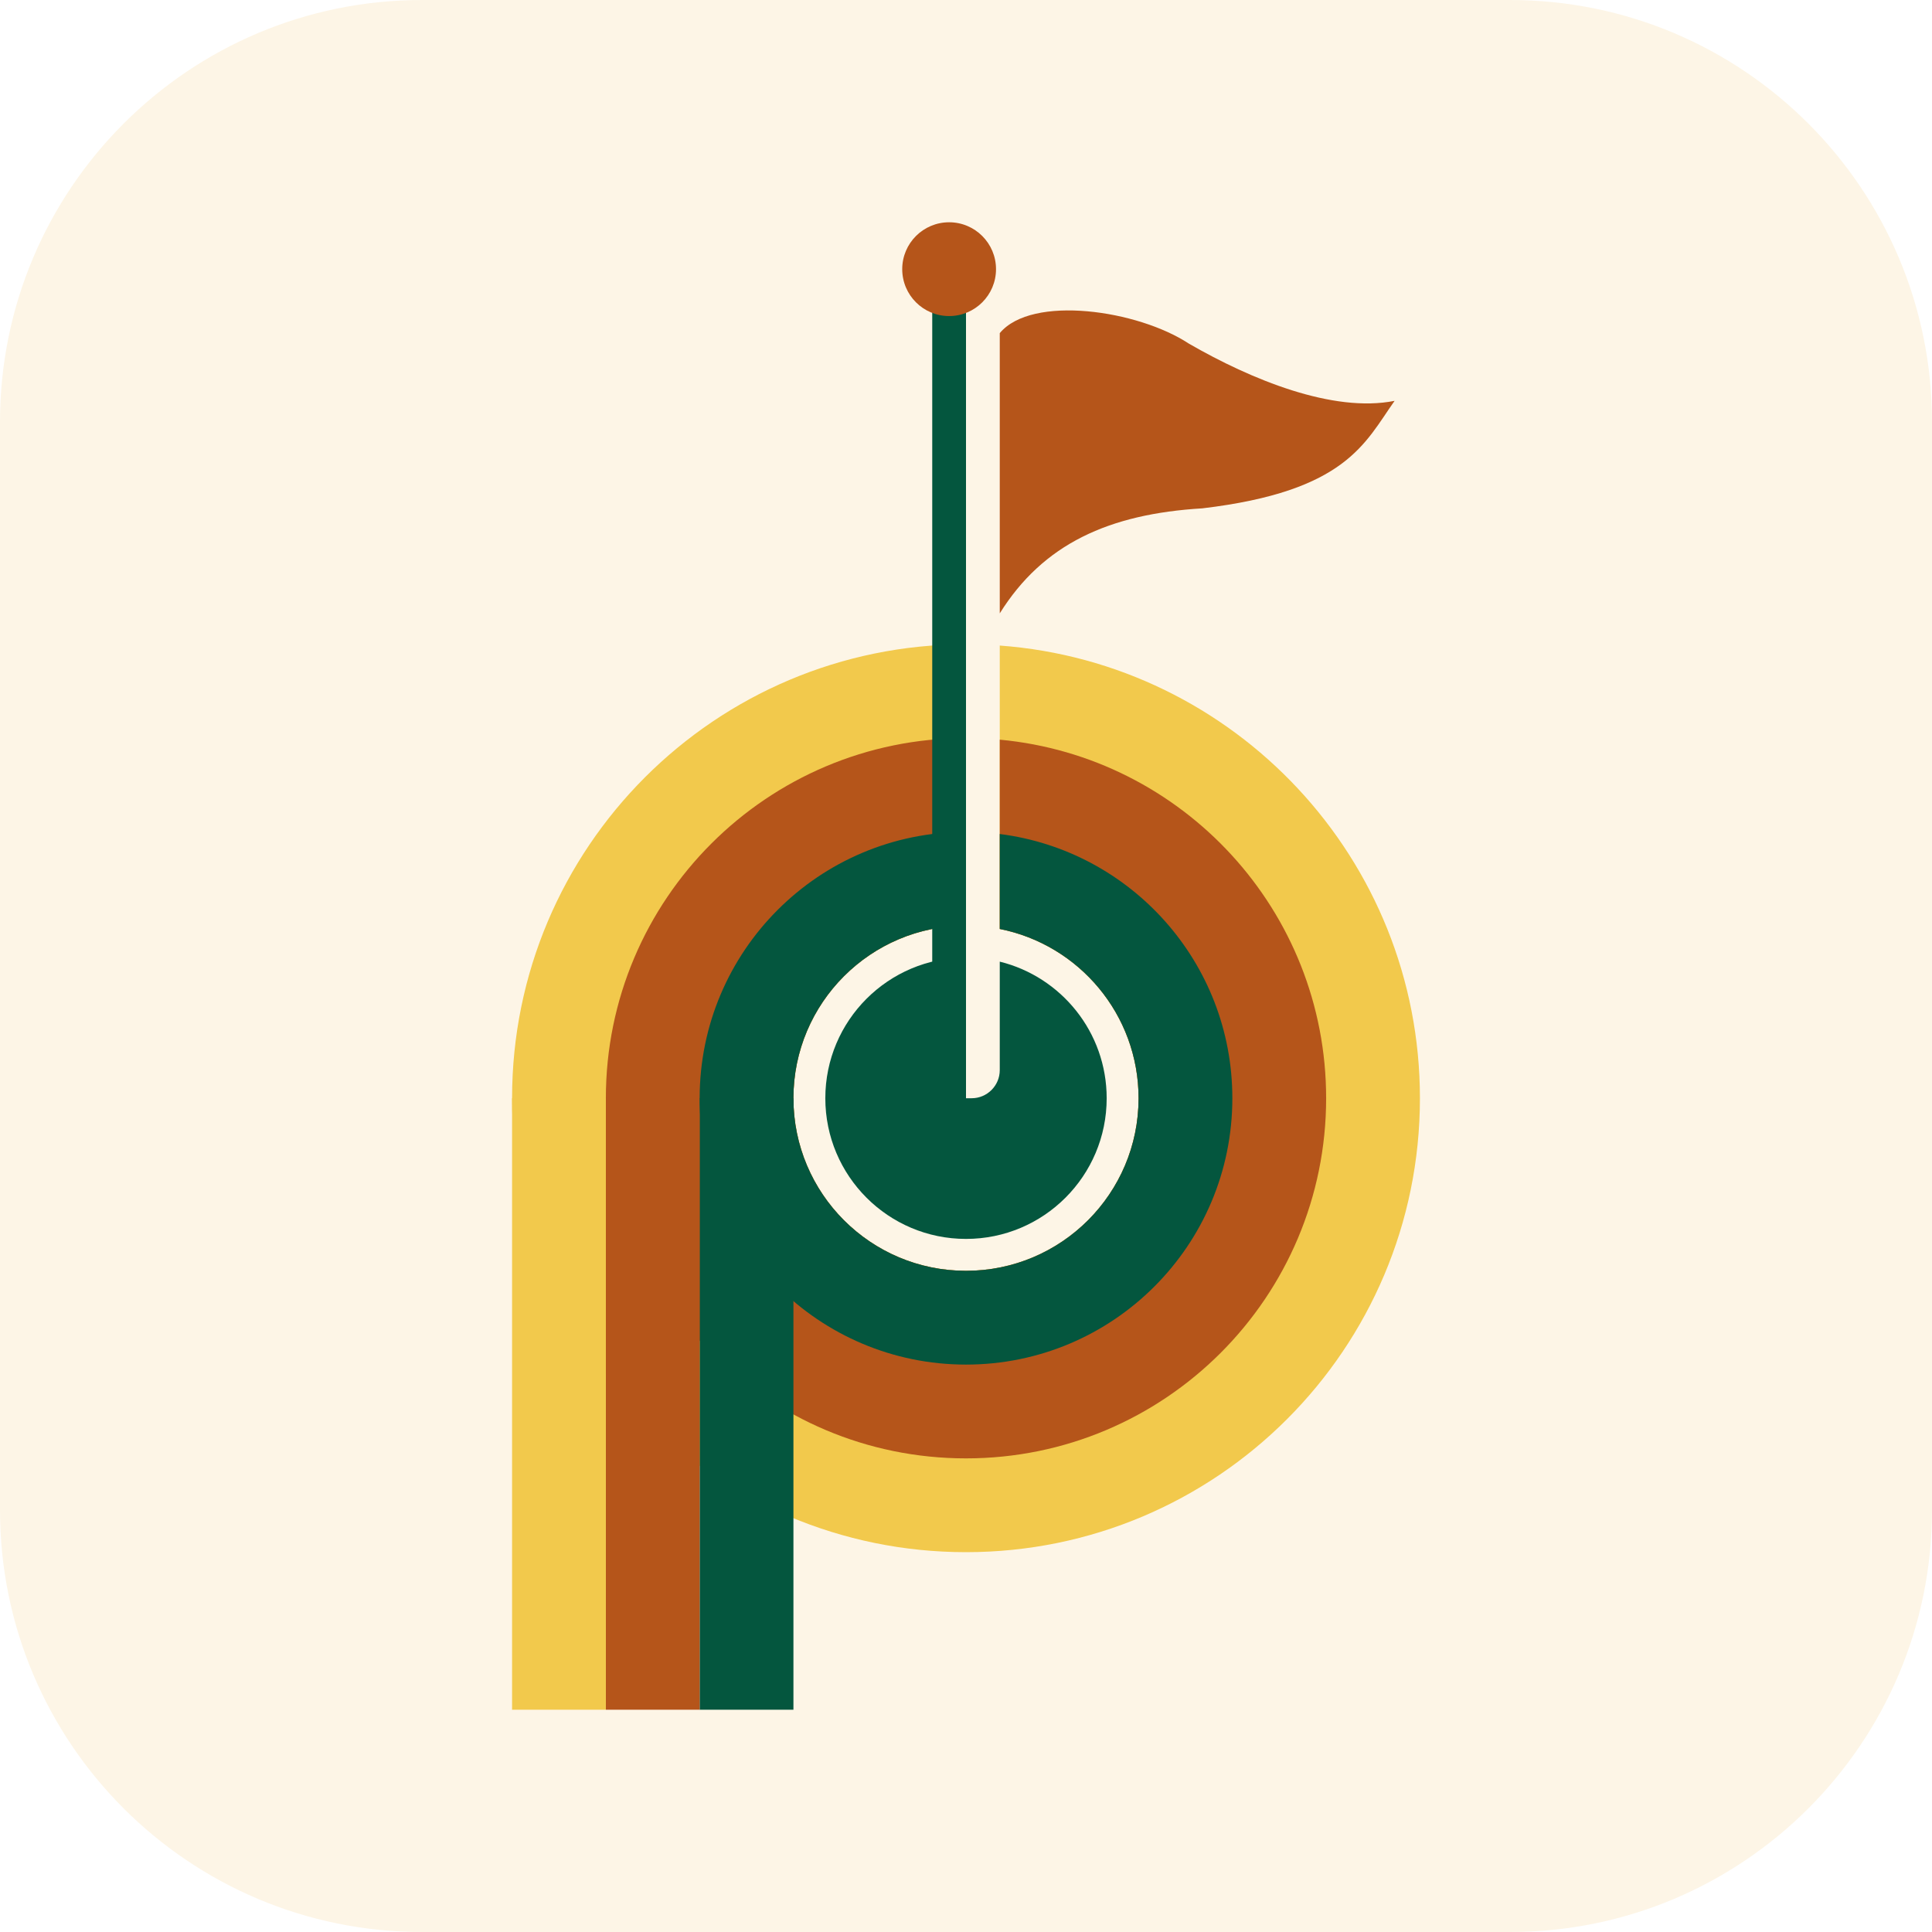
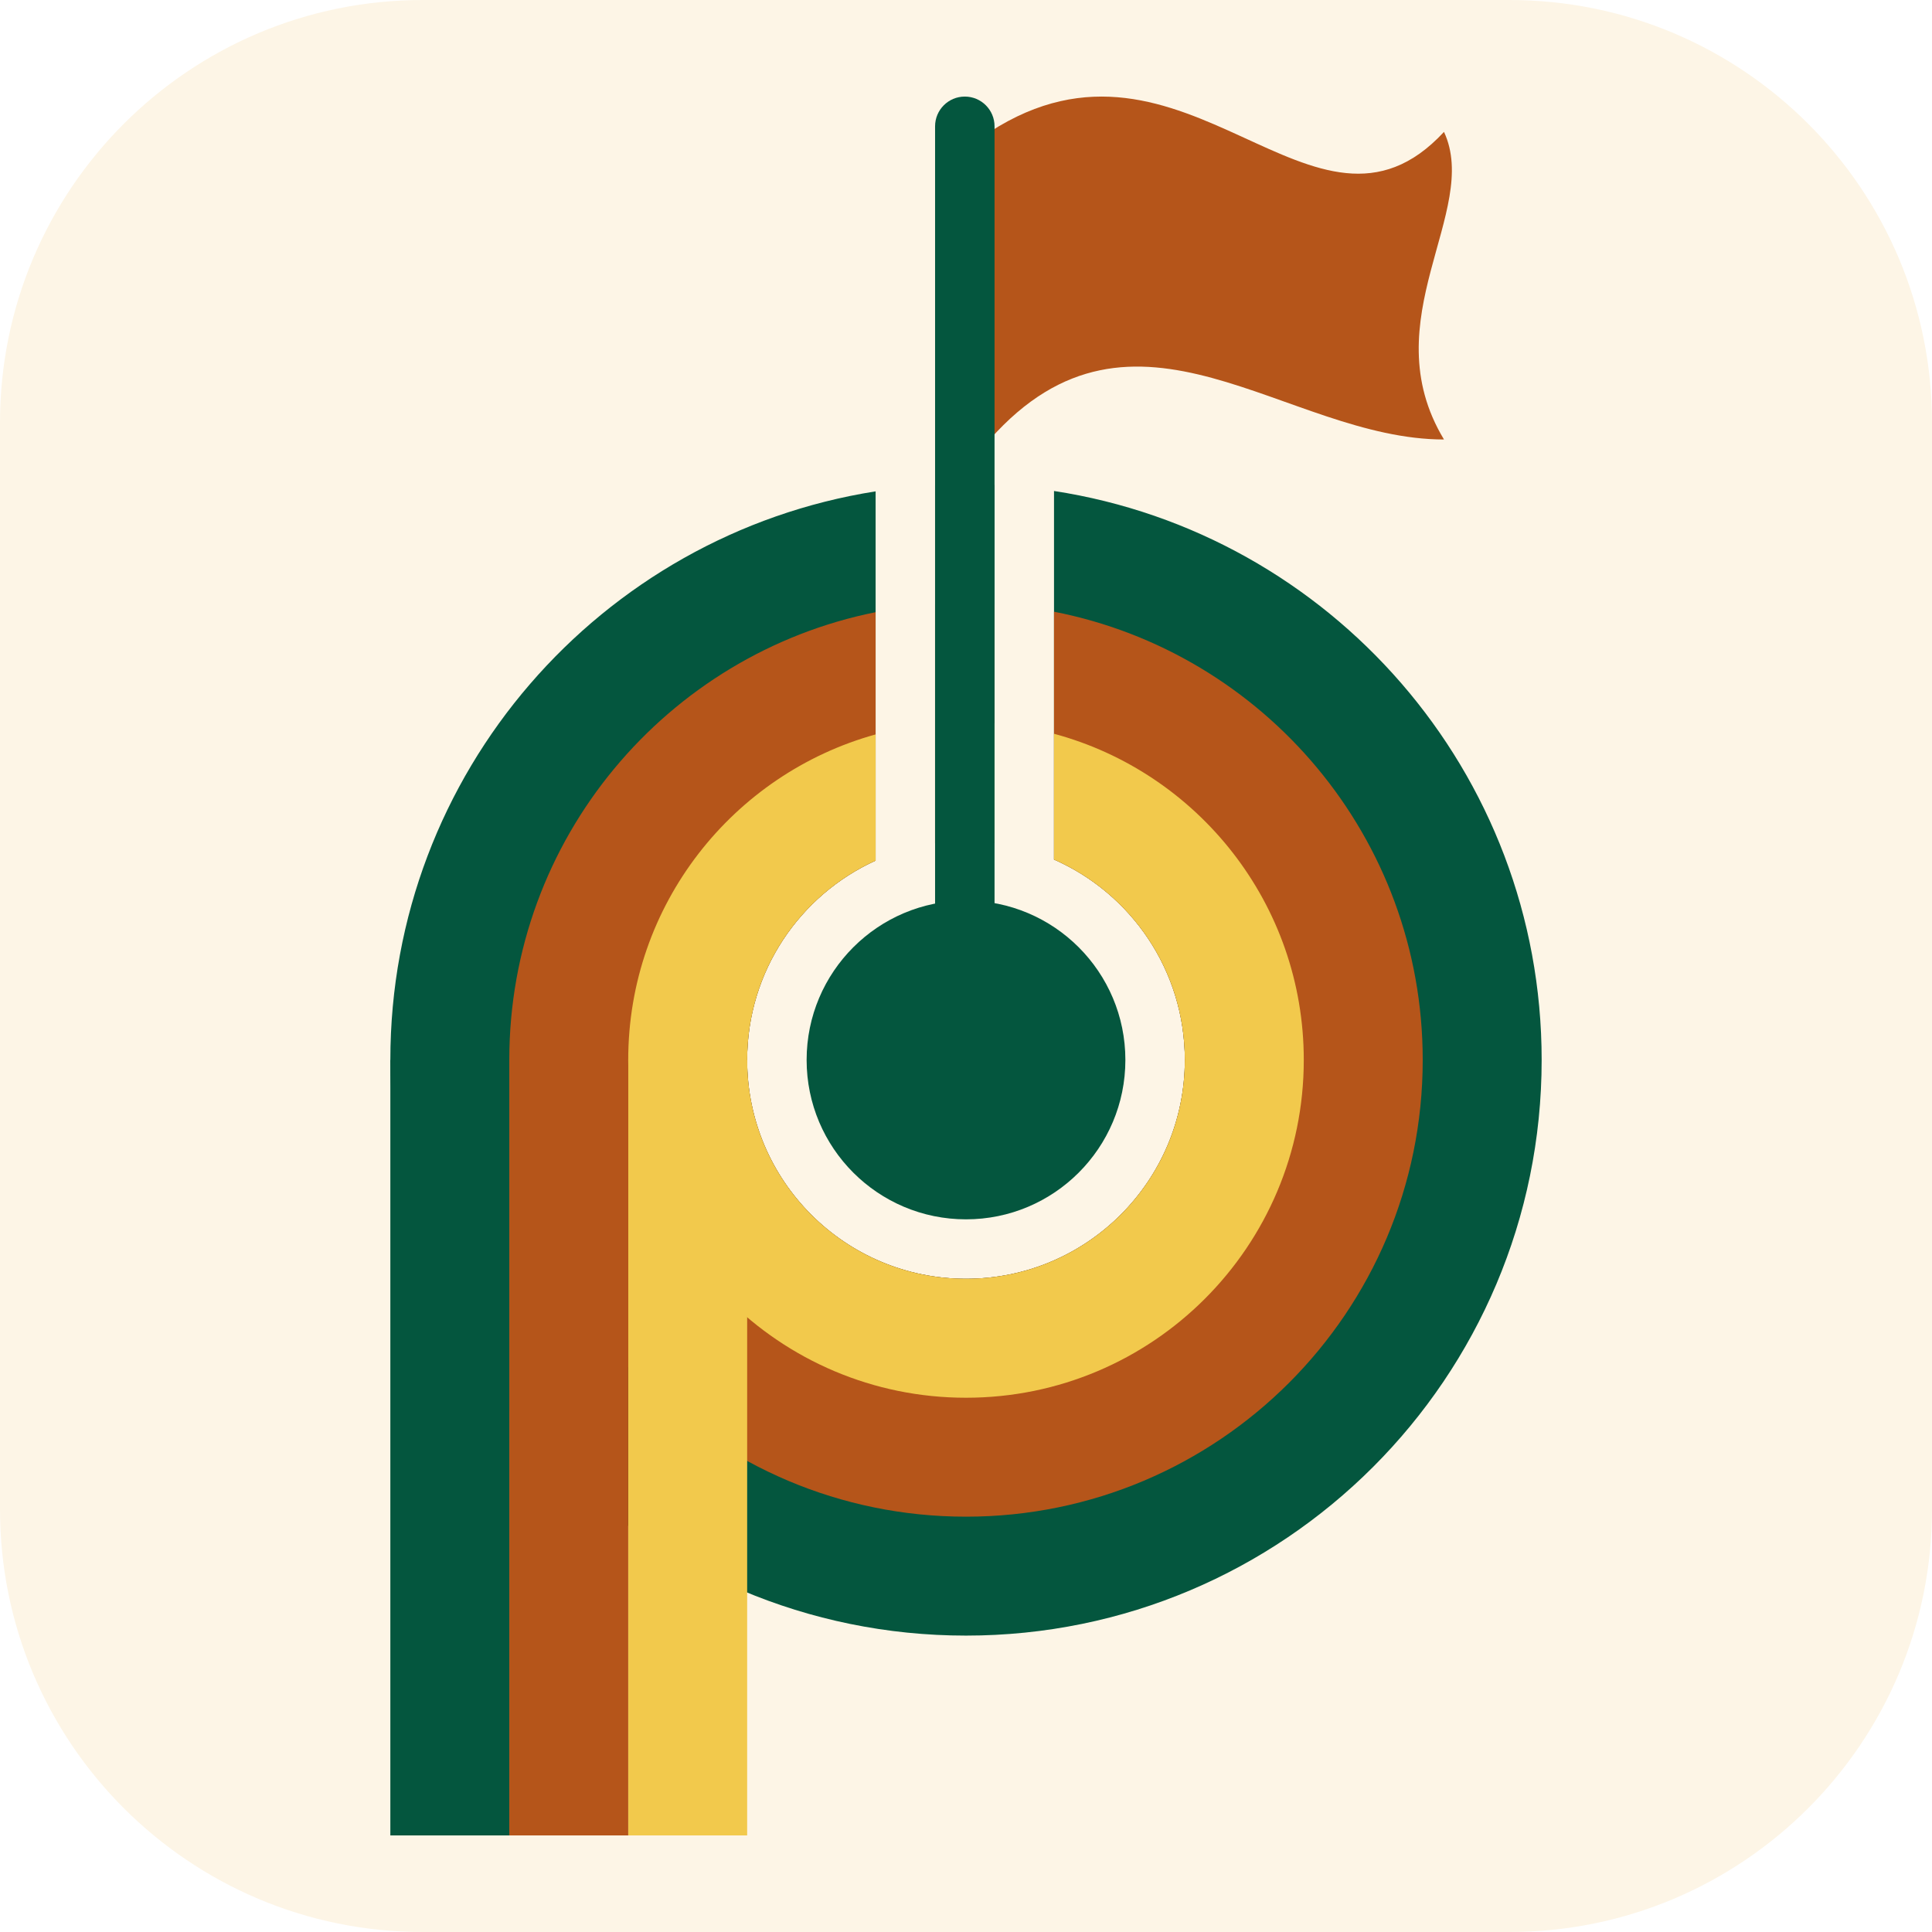
- <svg xmlns="http://www.w3.org/2000/svg" viewBox="-273 -118.5 1030 1030">
-   <rect x="-273" y="-118.5" width="1030" height="1030" rx="225" fill="#FDF5E6" />
-   <path d="M242 375C191.19 375 150 416.19 150 467C150 517.81 191.19 559 242 559C292.81 559 334 517.81 334 467C334 422.35 302.192 385.131 260 376.762V225.66C385.247 234.869 484 339.402 484 467C484 600.653 375.653 709 242 709C108.347 709 0 600.653 0 467C0 333.347 108.347 225 242 225V375Z" fill="#F2C94C" />
-   <path d="M242 375C191.19 375 150 416.19 150 467C150 517.81 191.19 559 242 559C292.81 559 334 517.81 334 467C334 422.35 302.192 385.131 260 376.762V275.833C357.598 284.907 434 367.031 434 467C434 573.039 348.039 659 242 659C135.961 659 50 573.039 50 467C50 360.961 135.961 275 242 275V375Z" fill="#B5551A" />
-   <rect x="224" y="19" width="18" height="448" fill="#04563E" />
-   <path d="M242 392V467H244.999C253.283 467 260 460.284 260 452V394.175C292.727 402.237 316.999 431.783 316.999 466.999C316.999 508.42 283.42 541.998 241.999 541.998C200.578 541.998 167 508.42 167 466.999C167 425.578 200.578 392 241.999 392H242Z" fill="#04563E" />
-   <path d="M360.758 64.656C333.643 46.812 277.167 38.484 260 59.104V208.5C283.123 171.449 318.241 155.497 367.978 152.515C444.83 143.399 454.617 117.617 470.5 95.199C437.61 101.751 394 83.849 360.758 64.656Z" fill="#B5551A" />
-   <circle cx="233" cy="25" r="25" fill="#B5551A" />
-   <rect x="100" y="467" width="50" height="326" fill="#04563E" />
-   <rect x="50" y="467" width="50" height="326" fill="#B5551A" />
-   <rect y="467" width="50" height="326" fill="#F2C94C" />
-   <path d="M242 375C191.19 375 150 416.19 150 467C150 517.81 191.19 559 242 559C292.81 559 334 517.81 334 467C334 422.35 302.192 385.131 260 376.762V326.13C329.926 334.975 384 394.673 384 467C384 545.424 320.424 609 242 609C163.576 609 100 545.424 100 467C100 388.576 163.576 325 242 325V375Z" fill="#04563E" />
+ <svg xmlns="http://www.w3.org/2000/svg" viewBox="-164.1 -40.6 812.2 812.2">
+   <rect x="-164.1" y="-40.6" width="812.2" height="812.2" rx="177.7" fill="#FDF5E6" />
+   <path d="M279 165.807C395.09 183.617 484 283.924 484 404.996C484 538.649 375.653 646.996 242 646.996C108.347 646.996 0 538.649 0 404.996C0 284.272 88.4 184.195 204 165.963V321.187C172.15 335.651 150 367.736 150 404.996C150 455.806 191.19 496.996 242 496.996C292.81 496.996 334 455.806 334 404.996C334 367.348 311.386 334.981 279 320.739V165.807ZM242 162.996C246.024 162.996 250.024 163.095 254 163.289V313.772C250.072 313.261 246.067 312.996 242 312.996C237.587 312.996 233.247 313.307 229 313.907V163.34C233.304 163.112 237.639 162.996 242 162.996Z" fill="#04563E" />
+   <path d="M279 216.562C367.335 233.807 434 311.618 434 405C434 511.039 348.039 597 242 597C135.961 597 50 511.039 50 405C50 311.971 116.163 234.394 204 216.76V321.19C172.15 335.655 150 367.74 150 405C150 455.81 191.19 497 242 497C292.81 497 334 455.81 334 405C334 367.352 311.386 334.985 279 320.743V216.562ZM242 213C246.03 213 250.031 213.124 254 213.369V313.776C250.072 313.265 246.067 313 242 313C237.587 313 233.247 313.31 229 313.911V213.434C233.296 213.146 237.631 213 242 213Z" fill="#B5551A" />
+   <path d="M242 338C279.004 338 309.002 367.997 309.002 405.001C309.002 442.005 279.004 472.002 242 472.002C204.996 472.002 174.999 442.005 174.999 405.001C174.999 367.997 204.996 338 242 338Z" fill="#04563E" />
+   <rect x="100" y="405" width="50" height="326" fill="#F2C94C" />
+   <rect x="50" y="405" width="50" height="326" fill="#B5551A" />
+   <rect y="405" width="50" height="326" fill="#04563E" />
+   <path d="M279 267.869C339.483 284.148 384 339.375 384 405C384 483.424 320.424 547 242 547C163.576 547 100 483.424 100 405C100 339.738 144.027 284.761 204 268.145V321.19C172.15 335.655 150 367.74 150 405C150 455.81 191.19 497 242 497C292.81 497 334 455.81 334 405C334 367.352 311.386 334.985 279 320.743V267.869ZM242 263C246.042 263 250.044 263.171 254 263.502V313.776C250.072 313.265 246.067 313 242 313C237.587 313 233.247 313.31 229 313.911V263.588C233.281 263.199 237.617 263 242 263Z" fill="#F2C94C" />
+   <path d="M252 14.845V144.159C313.119 75.202 376.469 144.159 442.942 144.159C412.606 93.931 458.5 48.164 442.942 14.845C388.5 73.664 334.533 -38.511 252 14.845Z" fill="#B5551A" />
+   <rect x="229" width="25" height="405" rx="12.5" fill="#04563E" />
</svg>
